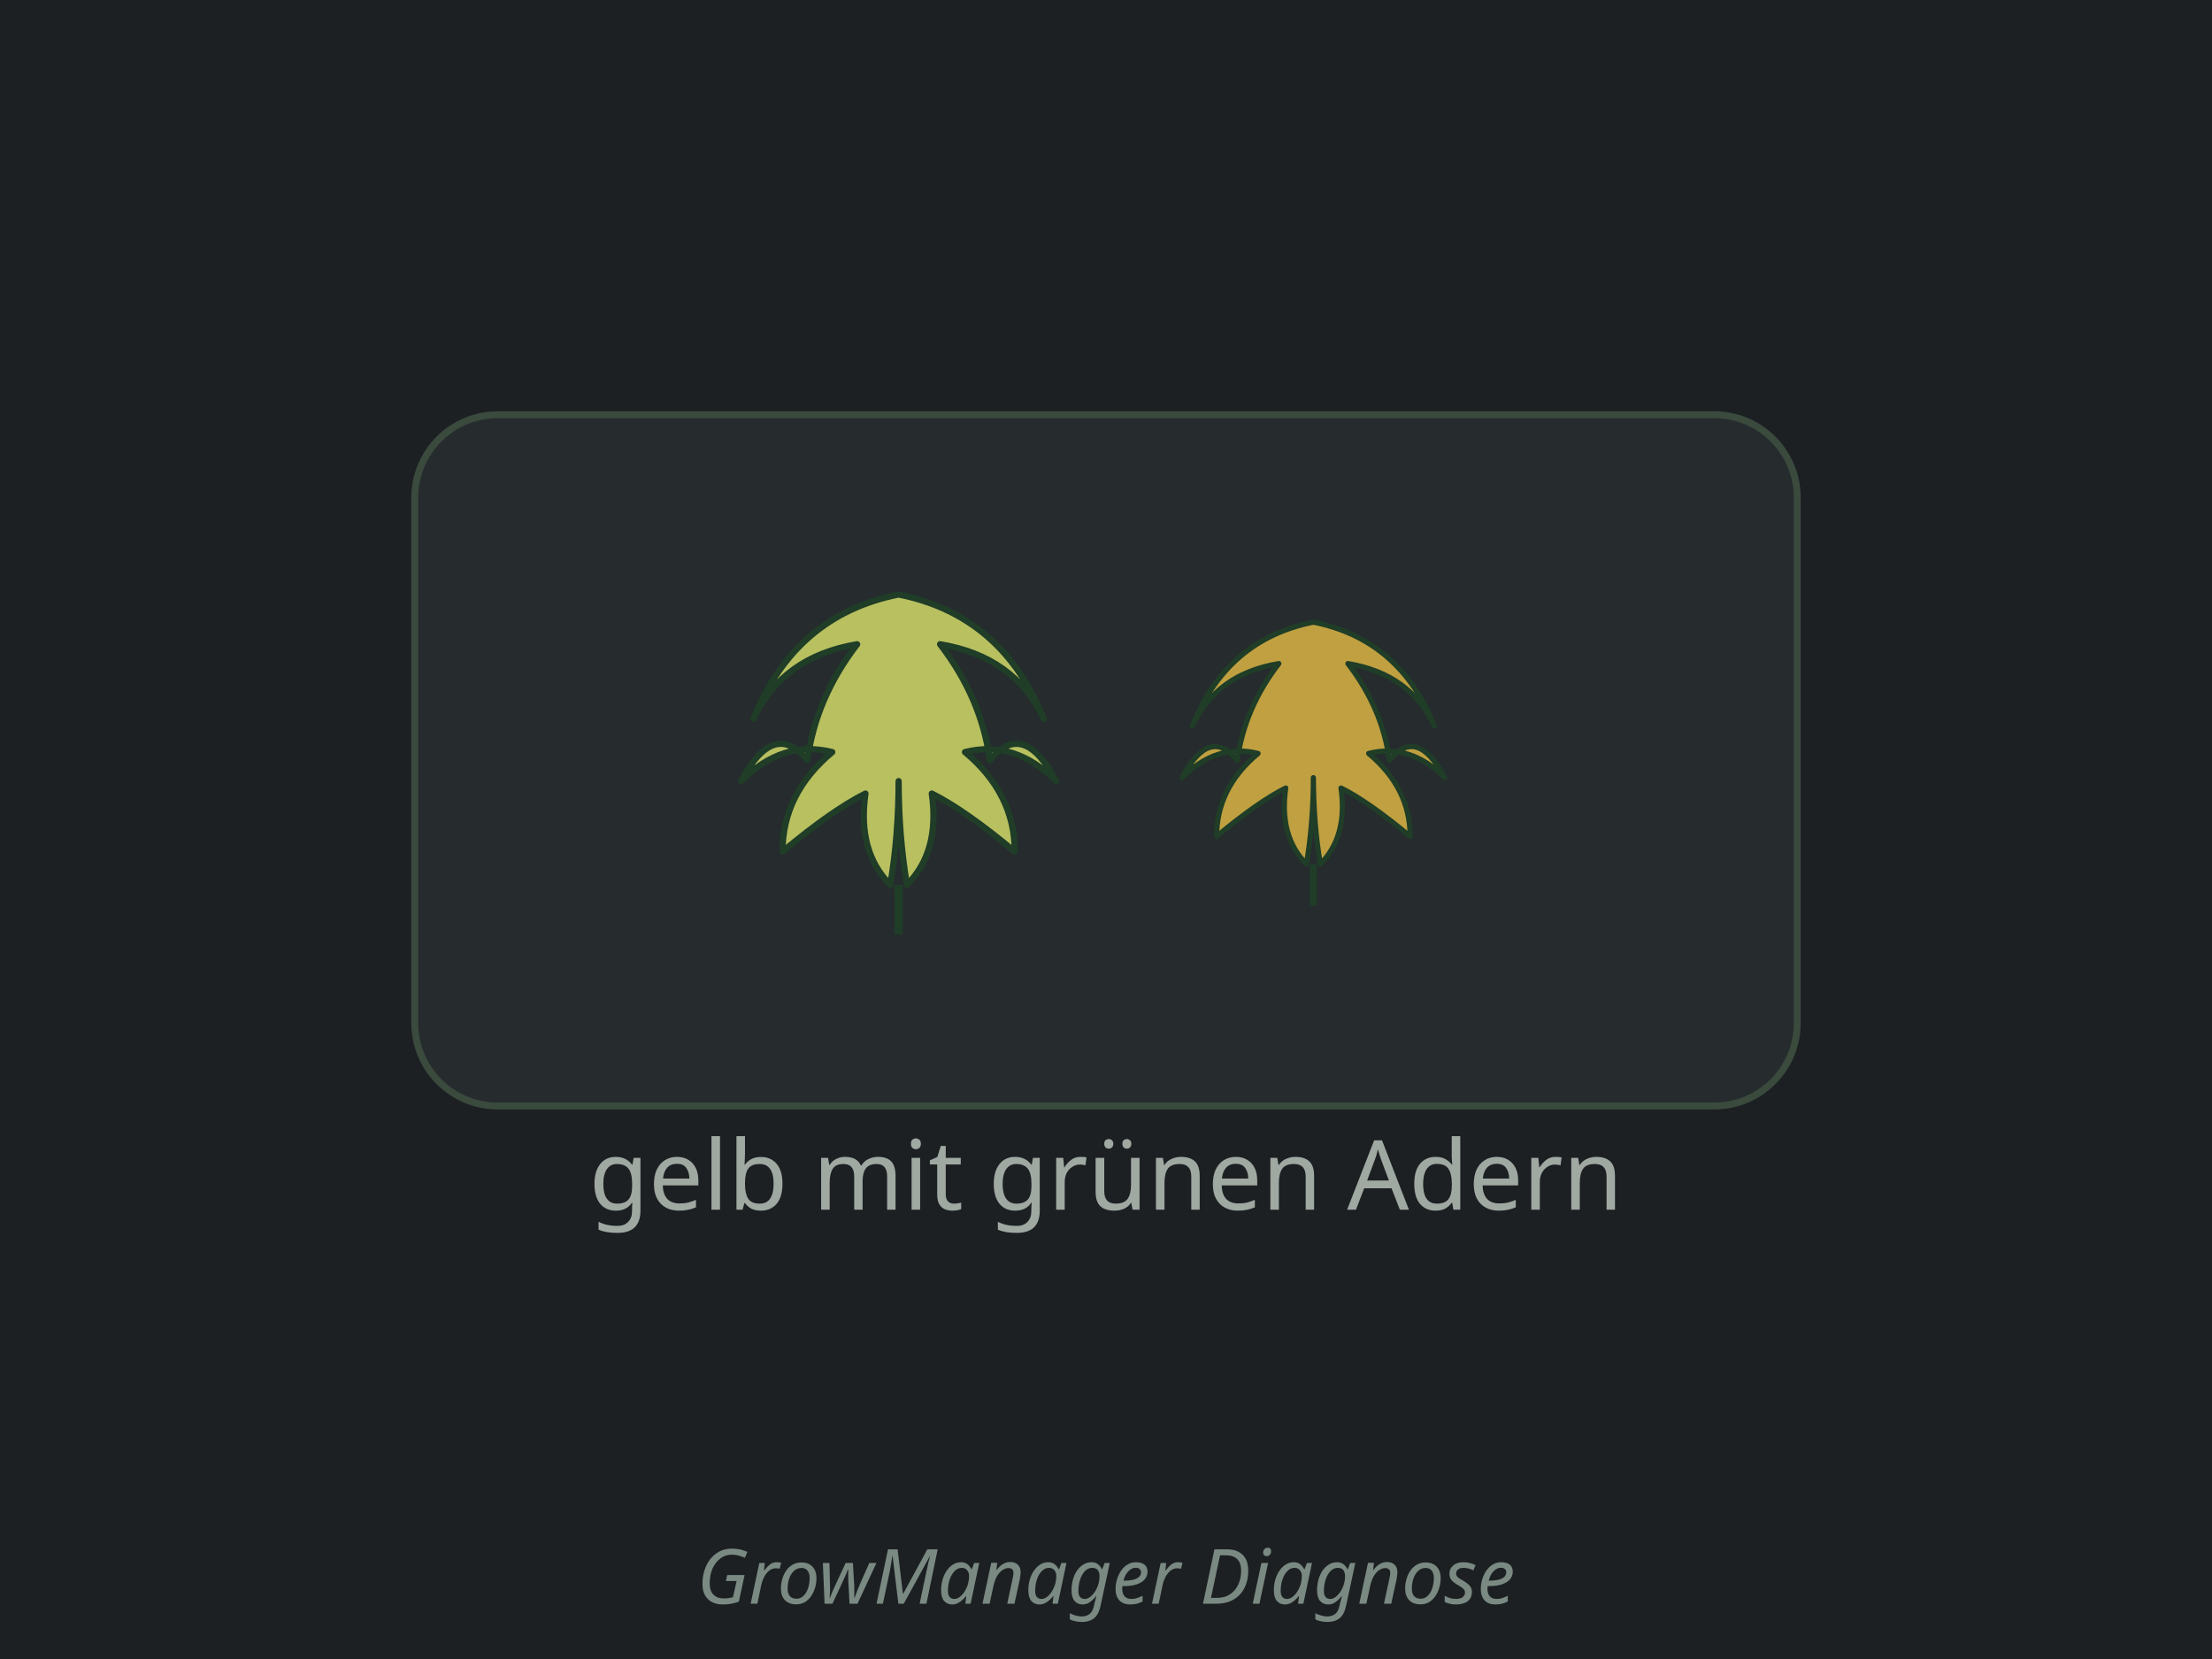
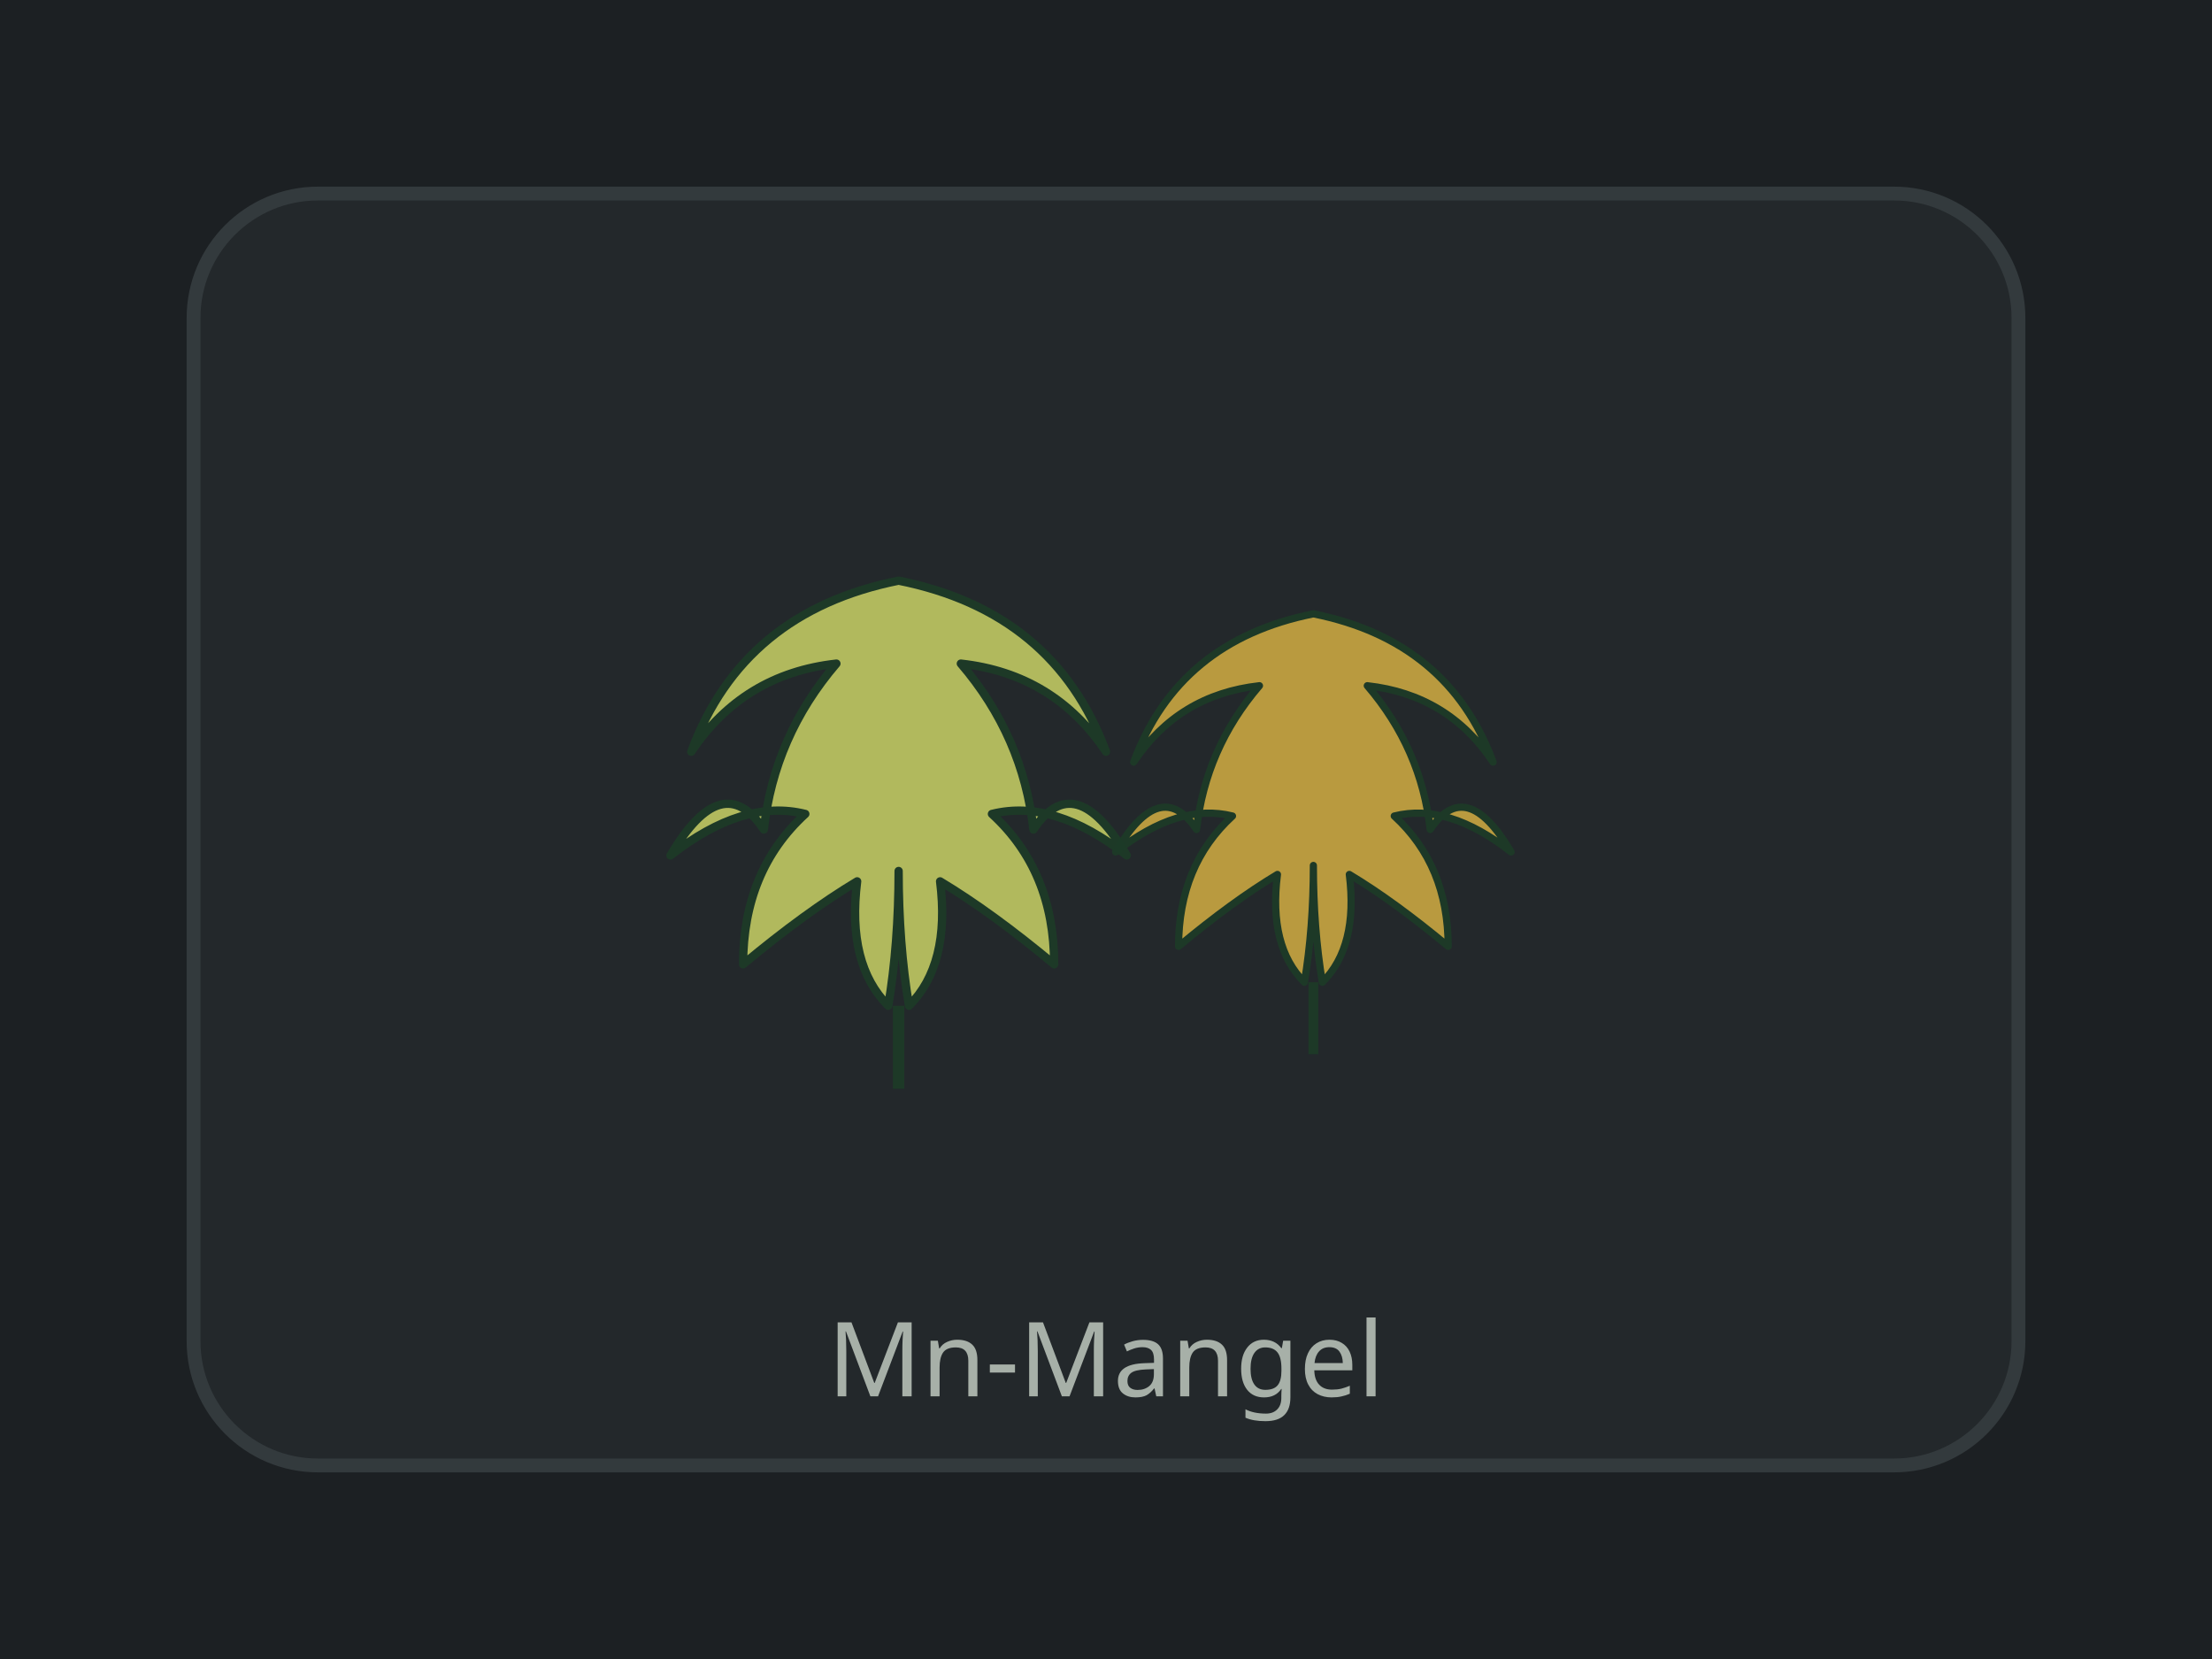
<svg xmlns="http://www.w3.org/2000/svg" viewBox="0 0 320 240" width="320" height="240">
  <rect width="320" height="240" fill="#1c2023" />
-   <rect x="60" y="60" width="200" height="100" rx="12" fill="#262b2e" stroke="#3a4a3d" />
-   <g transform="translate(130 110) scale(0.6)">
-     <path d="M 0 -40 Q -25 -35 -35 -10 Q -28 -25 -10 -28 Q -20 -15 -22 0 Q -30 -10 -38 5 Q -28 -5 -16 -2 Q -28 8 -28 22 Q -16 12 -8 8 Q -10 22 -2 30 Q 0 18 0 5 Q 0 18 2 30 Q 10 22 8 8 Q 16 12 28 22 Q 28 8 16 -2 Q 28 -5 38 5 Q 30 -10 22 0 Q 20 -15 10 -28 Q 28 -25 35 -10 Q 25 -35 0 -40 Z" fill="#b8c060" stroke="#1f3d27" stroke-width="1.5" stroke-linejoin="round" />
-     <line x1="0" y1="30" x2="0" y2="42" stroke="#1f3d27" stroke-width="2" />
+   <rect x="28" y="28" width="264" height="184" rx="18" fill="#23282b" stroke="#333a3d" stroke-width="2" />
+   <g transform="translate(160,120)">
+     <g transform="translate(-30 0) scale(0.75)" opacity="0.95">
+       <path d="M 0 -48 Q -30 -42 -40 -15 Q -30 -30 -12 -32 Q -24 -18 -26 0 Q -34 -12 -44 5 Q -30 -6 -18 -3 Q -30 8 -30 26 Q -18 16 -8 10 Q -10 26 -2 34 Q 0 22 0 8 Q 0 22 2 34 Q 10 26 8 10 Q 18 16 30 26 Q 30 8 18 -3 Q 30 -6 44 5 Q 34 -12 26 0 Q 24 -18 12 -32 Q 30 -30 40 -15 Q 30 -42 0 -48 Z" fill="#b8c060" stroke="#1c3a27" stroke-width="1.6" stroke-linejoin="round" />
+       <line x1="0" y1="34" x2="0" y2="50" stroke="#1c3a27" stroke-width="2.2" />
+     </g>
+     <g transform="translate(30 0) scale(0.65)" opacity="0.95">
+       <path d="M 0 -48 Q -30 -42 -40 -15 Q -30 -30 -12 -32 Q -24 -18 -26 0 Q -34 -12 -44 5 Q -30 -6 -18 -3 Q -30 8 -30 26 Q -18 16 -8 10 Q -10 26 -2 34 Q 0 22 0 8 Q 0 22 2 34 Q 10 26 8 10 Q 18 16 30 26 Q 30 8 18 -3 Q 30 -6 44 5 Q 34 -12 26 0 Q 24 -18 12 -32 Q 30 -30 40 -15 Q 30 -42 0 -48 Z" fill="#c0a040" stroke="#1c3a27" stroke-width="1.6" stroke-linejoin="round" />
+       <line x1="0" y1="34" x2="0" y2="50" stroke="#1c3a27" stroke-width="2.2" />
+     </g>
+     <text x="0" y="82" text-anchor="middle" fill="#a7b0a8" font-size="15" font-family="sans-serif">Mn-Mangel</text>
  </g>
-   <g transform="translate(190 110) scale(0.5)">
-     <path d="M 0 -40 Q -25 -35 -35 -10 Q -28 -25 -10 -28 Q -20 -15 -22 0 Q -30 -10 -38 5 Q -28 -5 -16 -2 Q -28 8 -28 22 Q -16 12 -8 8 Q -10 22 -2 30 Q 0 18 0 5 Q 0 18 2 30 Q 10 22 8 8 Q 16 12 28 22 Q 28 8 16 -2 Q 28 -5 38 5 Q 30 -10 22 0 Q 20 -15 10 -28 Q 28 -25 35 -10 Q 25 -35 0 -40 Z" fill="#c0a040" stroke="#1f3d27" stroke-width="1.5" stroke-linejoin="round" />
-     <line x1="0" y1="30" x2="0" y2="42" stroke="#1f3d27" stroke-width="2" />
-   </g>
-   <text x="160" y="175" text-anchor="middle" fill="#a0a8a2" font-size="14" font-family="sans-serif">gelb mit grünen Adern</text>
-   <text x="160" y="232" text-anchor="middle" fill="#7a8a82" font-size="11" font-family="sans-serif" font-style="italic">GrowManager Diagnose</text>
</svg>
